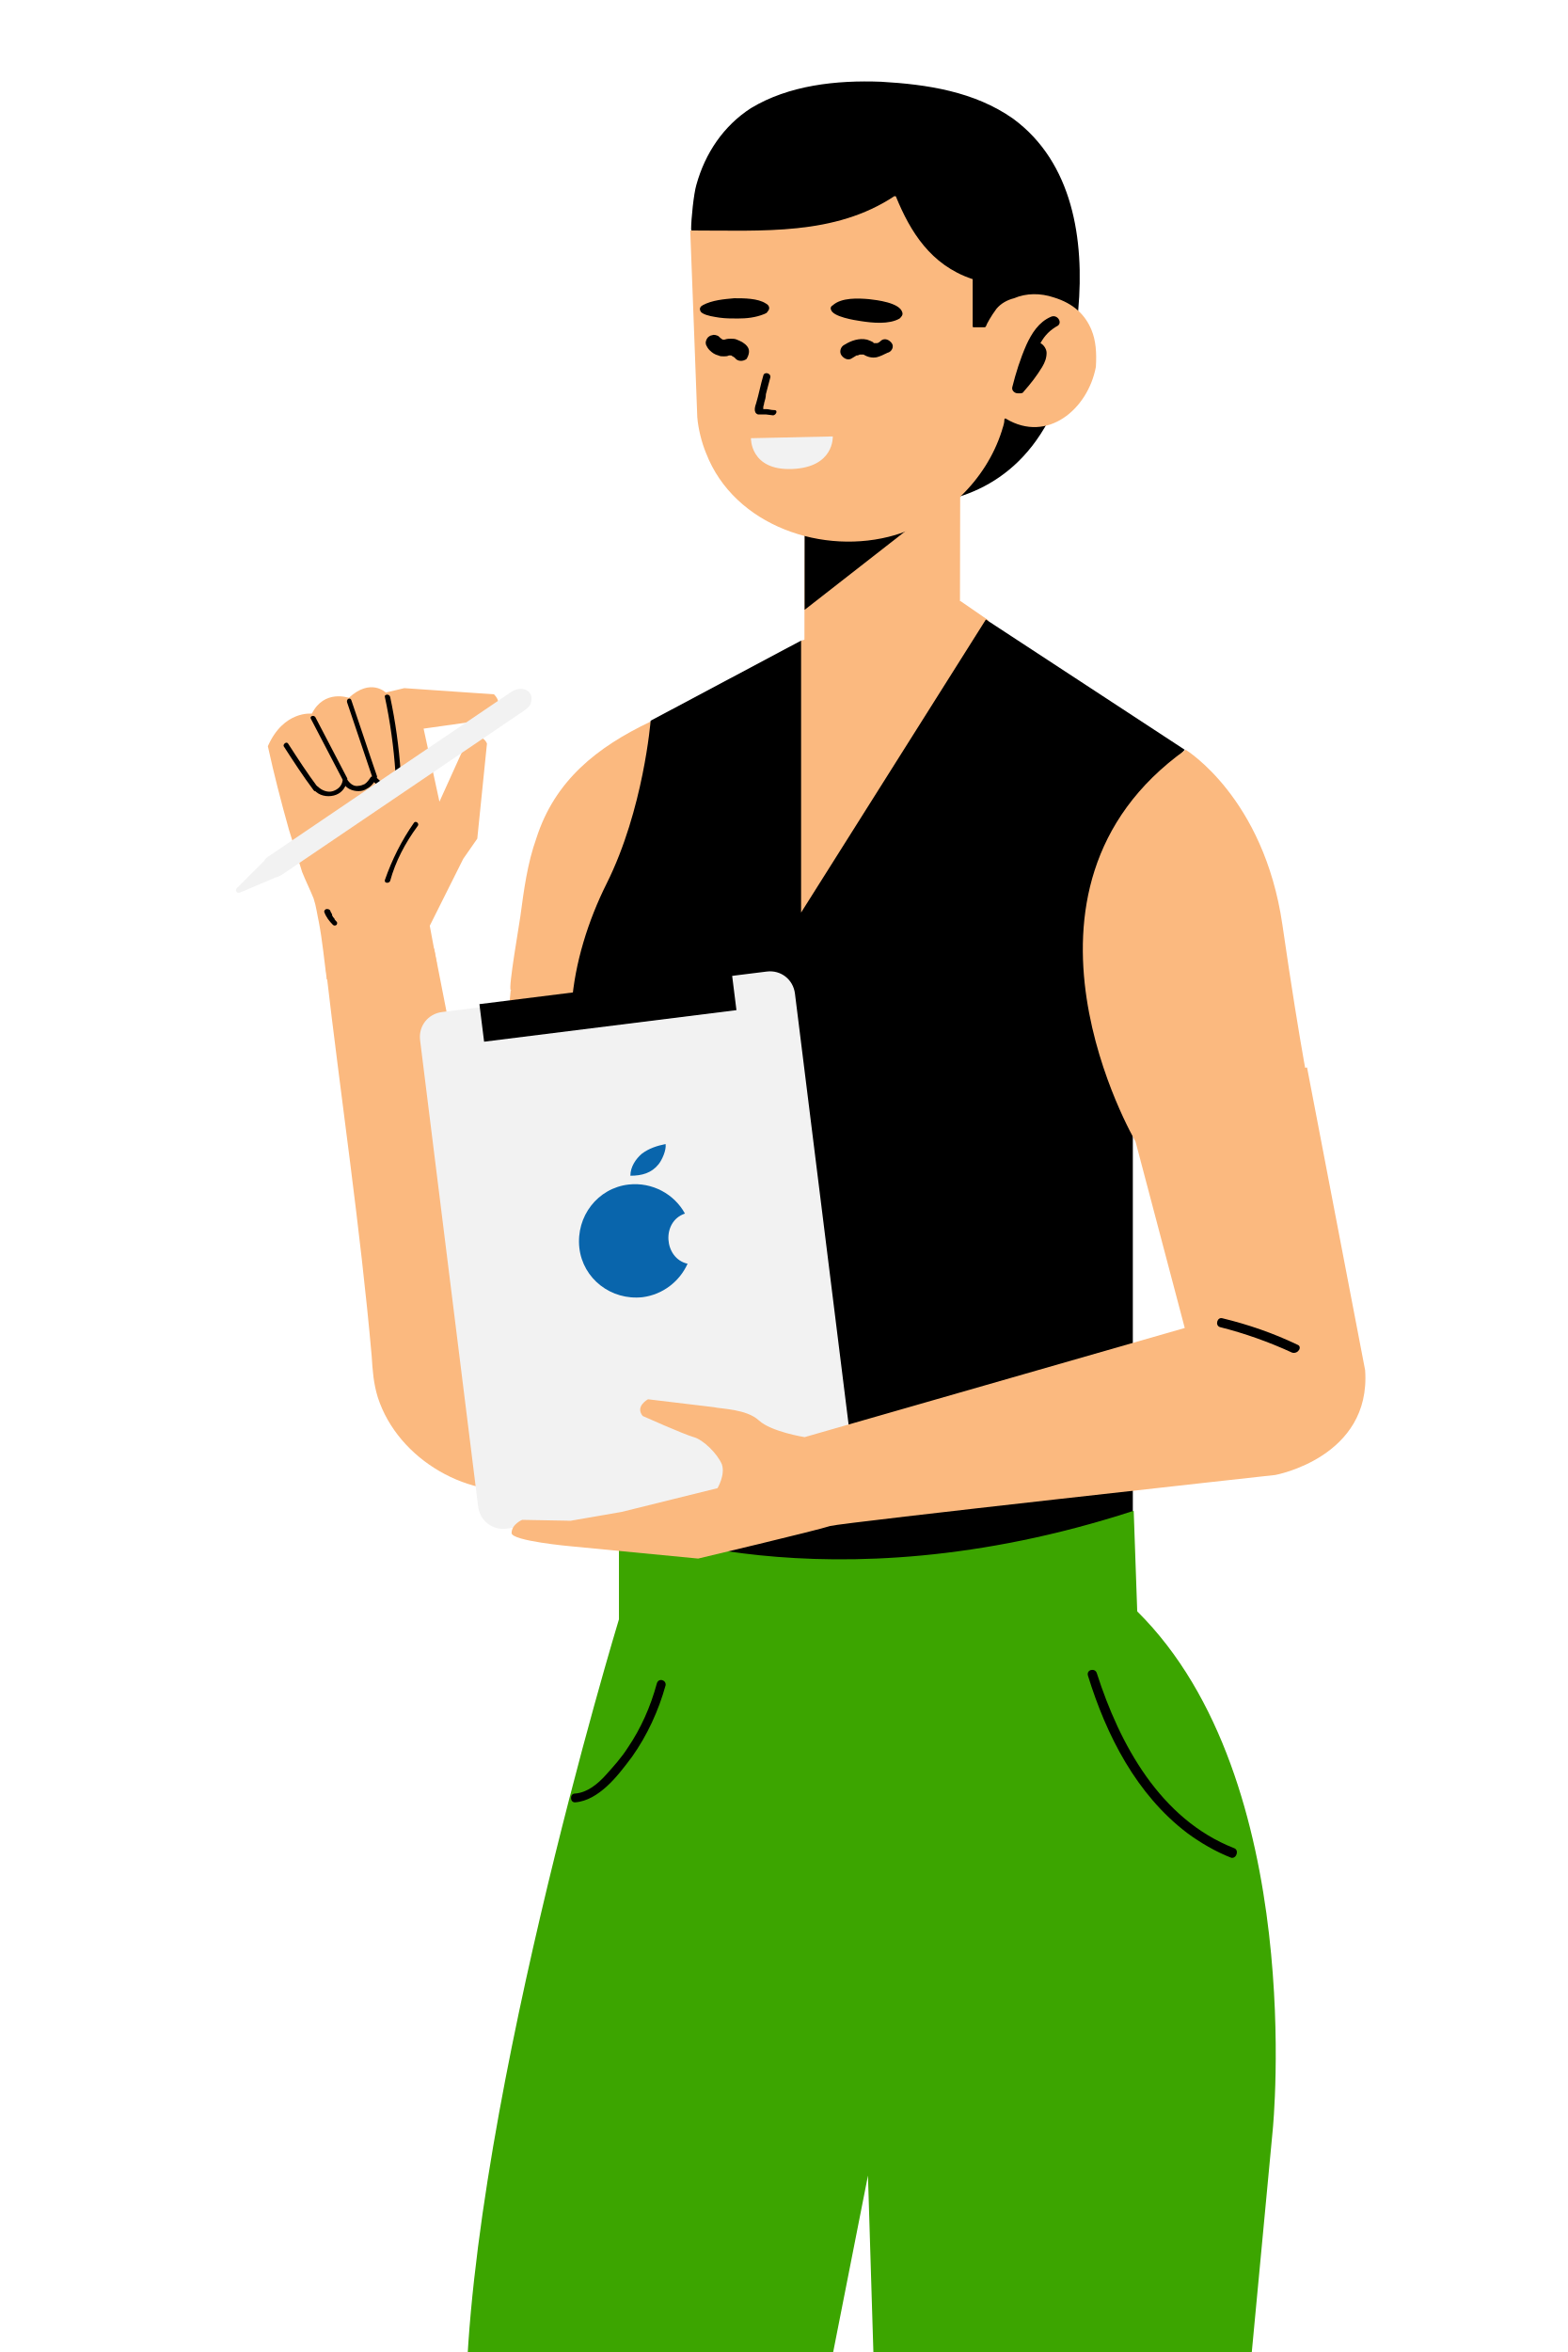
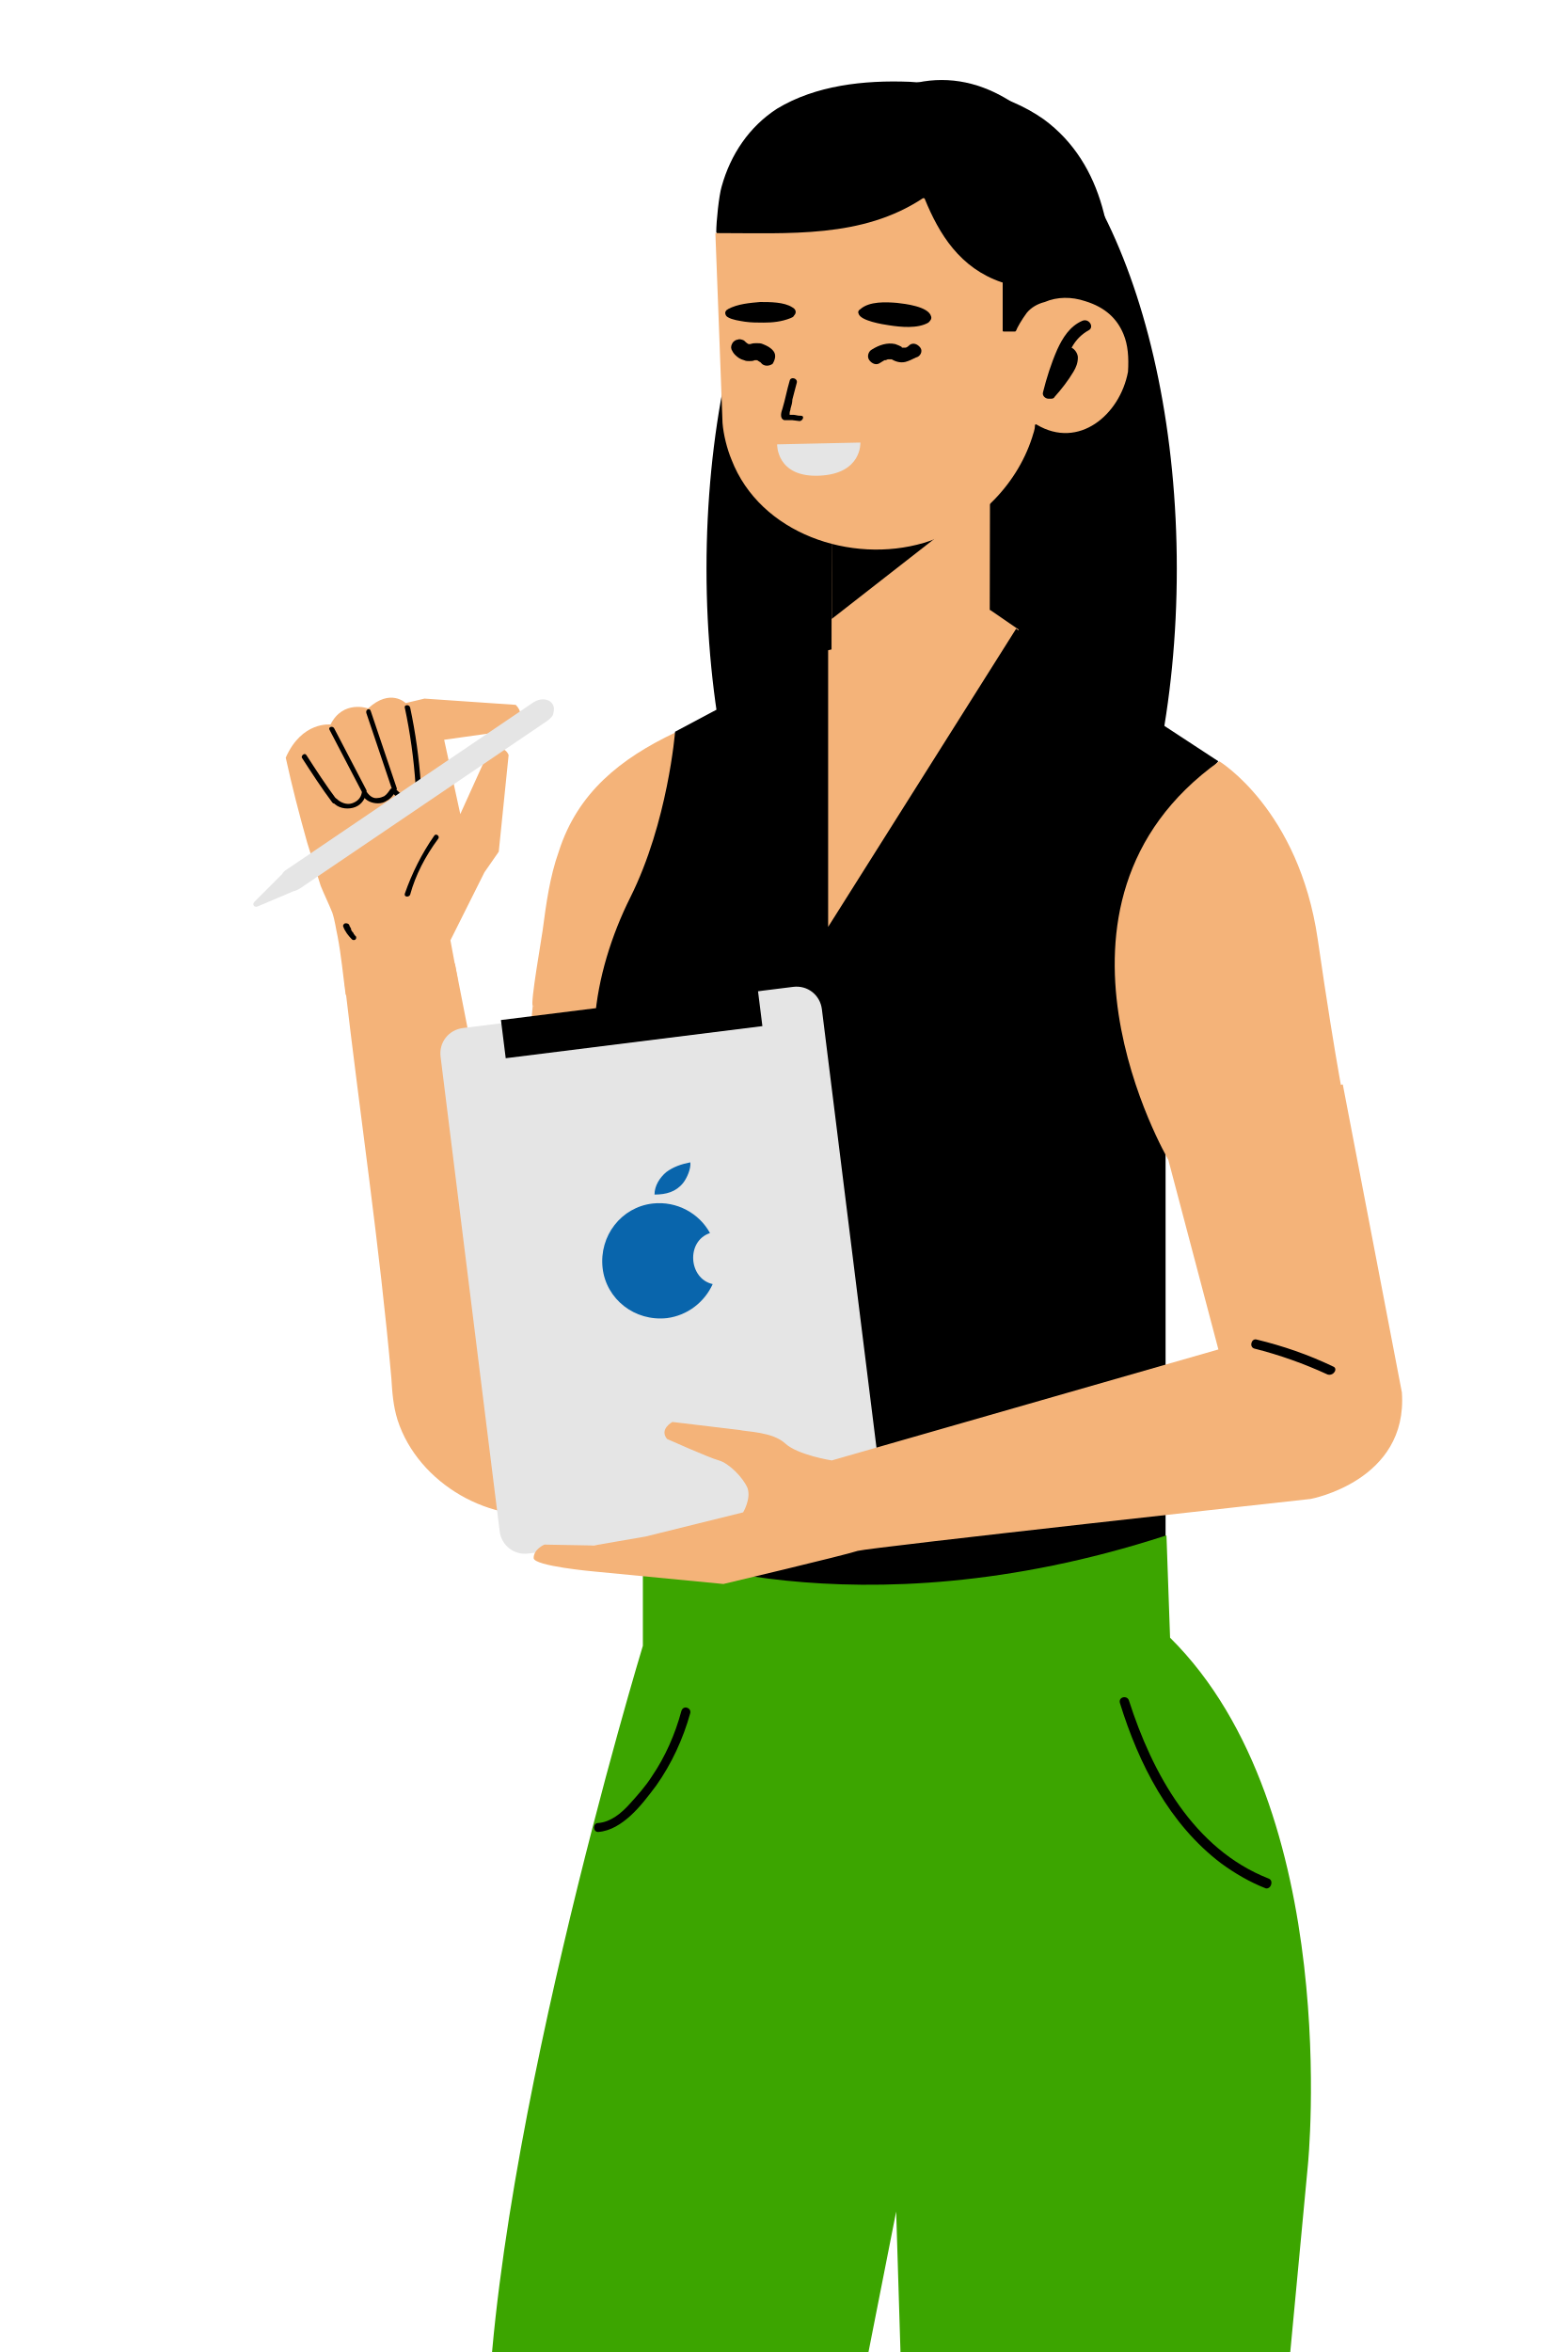
<svg xmlns="http://www.w3.org/2000/svg" width="400" zoomAndPan="magnify" viewBox="0 0 300 450" height="600" preserveAspectRatio="xMidYMid meet" version="1.0">
  <defs>
-     <clipPath id="910662cfe0">
-       <path d="M 132 15.305 L 207 15.305 L 207 97 L 132 97 Z M 132 15.305 " clip-rule="nonzero" />
+     <clipPath id="c12e1a44e9">
+       <path d="M 135.199 15.305 L 225.199 15.305 L 225.199 202.336 L 135.199 202.336 Z M 135.199 15.305 " clip-rule="nonzero" />
+     </clipPath>
+     <clipPath id="e949c05f5a">
+       <path d="M 180.199 15.305 C 155.348 15.305 135.199 57.168 135.199 108.809 C 135.199 160.449 155.348 202.312 180.199 202.312 C 205.055 202.312 225.199 160.449 225.199 108.809 C 225.199 57.168 205.055 15.305 180.199 15.305 Z M 180.199 15.305 " clip-rule="nonzero" />
+     </clipPath>
+     <clipPath id="5c6c9dd911">
+       <path d="M 137 15.305 L 213 15.305 L 213 98 L 137 98 Z M 137 15.305 " clip-rule="nonzero" />
    </clipPath>
  </defs>
-   <path fill="#fbb97f" d="M 153.301 122.566 L 183.781 114.988 L 189.168 118.695 L 152.629 181 L 139.156 145.805 Z M 153.301 122.566 " fill-opacity="1" fill-rule="nonzero" />
-   <g clip-path="url(#910662cfe0)">
-     <path fill="#000000" d="M 161.723 95.121 C 161.723 95.121 201.965 107.75 206.344 59.254 C 207.523 45.949 205.336 31.133 193.883 22.715 C 186.473 17.492 177.383 16.145 168.625 15.641 C 160.039 15.305 150.945 16.312 143.703 20.691 C 138.484 24.059 134.949 29.281 133.266 35.344 C 132.758 37.027 132.254 41.91 132.254 43.93 C 132.254 44.266 161.723 95.121 161.723 95.121 Z M 161.723 95.121 " fill-opacity="1" fill-rule="nonzero" />
+   <g clip-path="url(#c12e1a44e9)">
+     <g clip-path="url(#e949c05f5a)">
+       <path fill="#000000" d="M 135.199 15.305 L 225.199 15.305 L 225.199 202.336 L 135.199 202.336 Z M 135.199 15.305 " fill-opacity="1" fill-rule="nonzero" />
+     </g>
  </g>
-   <path fill="#fbb97f" d="M 183.781 76.598 L 183.613 161.465 L 153.977 161.129 C 153.977 161.129 153.809 98.992 154.145 96.973 Z M 183.781 76.598 " fill-opacity="1" fill-rule="nonzero" />
-   <path fill="#000000" d="M 153.977 99.16 L 177.719 98.152 L 153.977 116.676 Z M 153.977 99.16 " fill-opacity="1" fill-rule="nonzero" />
-   <path fill="#fbb97f" d="M 209.711 70.199 C 208.195 78.281 200.449 84.848 192.535 80.133 C 192.367 79.965 192.199 80.133 192.199 80.301 C 192.199 81.145 191.863 81.816 191.695 82.492 C 188.664 91.922 180.75 99.5 171.32 102.359 C 157.68 106.402 140.504 100.676 135.117 86.699 C 134.273 84.68 133.602 81.984 133.434 79.797 C 133.434 79.797 132.254 47.973 132.086 44.098 C 146.062 44.098 159.699 45.109 171.152 37.531 C 171.32 37.531 171.488 37.531 171.488 37.699 C 174.184 44.266 178.055 50.664 185.969 53.359 C 186.137 53.359 186.137 53.359 186.137 53.527 L 186.137 62.453 C 186.137 62.453 186.137 62.621 186.305 62.621 L 188.496 62.621 L 188.664 62.453 C 188.832 61.949 189.676 60.434 190.684 59.086 C 191.527 58.074 192.703 57.402 194.051 57.062 C 196.41 56.055 199.105 56.055 201.629 56.895 C 205.504 58.074 207.691 60.266 208.871 63.125 C 209.711 65.148 209.879 67.504 209.711 70.199 Z M 209.711 70.199 " fill-opacity="1" fill-rule="nonzero" />
-   <path fill="#000000" d="M 148.586 78.785 C 148.586 79.125 148.25 79.461 147.914 79.461 L 146.566 79.293 C 146.062 79.293 145.555 79.293 145.051 79.293 C 144.039 78.953 144.547 77.609 144.715 77.102 C 145.219 75.418 145.555 73.566 146.062 71.883 C 146.23 71.039 147.578 71.379 147.41 72.219 C 147.07 73.398 146.902 74.238 146.566 75.418 C 146.566 75.926 146.398 76.598 146.23 77.102 C 146.23 77.438 146.062 77.609 146.062 77.945 C 146.062 78.113 146.062 78.113 146.062 78.281 C 146.398 78.281 146.566 78.281 146.734 78.281 C 147.07 78.281 147.578 78.449 147.914 78.449 C 148.25 78.449 148.586 78.449 148.586 78.785 Z M 148.586 78.785 " fill-opacity="1" fill-rule="nonzero" />
-   <path fill="#000000" d="M 140.504 57.062 C 142.355 57.062 145.051 57.062 146.566 58.074 C 147.238 58.41 147.41 59.086 146.902 59.59 C 146.734 59.926 146.566 59.926 146.23 60.094 C 144.547 60.77 142.863 60.938 141.18 60.938 C 140 60.938 138.82 60.938 137.641 60.77 C 136.633 60.602 135.285 60.434 134.441 59.926 C 134.105 59.758 133.938 59.422 133.938 59.086 C 133.938 58.918 134.105 58.578 134.441 58.41 C 134.273 58.578 134.441 58.578 134.441 58.41 C 136.293 57.402 138.652 57.234 140.504 57.062 Z M 140.504 57.062 " fill-opacity="1" fill-rule="nonzero" />
-   <path fill="#000000" d="M 166.27 57.234 C 167.785 57.402 172.16 57.906 172.668 59.758 C 172.836 60.266 172.5 60.602 172.16 60.938 C 170.141 62.117 166.941 61.777 164.754 61.441 C 163.574 61.273 159.363 60.602 159.027 59.254 C 158.859 58.918 159.027 58.578 159.363 58.41 C 161.047 56.895 164.246 57.062 166.27 57.234 Z M 166.27 57.234 " fill-opacity="1" fill-rule="nonzero" />
-   <path fill="#000000" d="M 202.473 62.285 C 200.957 63.125 199.945 64.137 199.105 65.652 C 199.777 65.988 200.281 66.832 200.281 67.504 C 200.281 68.516 199.945 69.355 199.441 70.199 C 198.43 71.883 197.25 73.398 195.906 74.914 C 195.734 75.25 195.398 75.25 195.23 75.25 L 194.895 75.25 C 194.727 75.25 194.727 75.25 194.727 75.25 C 194.219 75.25 193.547 74.746 193.715 74.07 C 194.391 71.379 195.23 68.684 196.41 65.988 C 197.418 63.801 198.766 61.609 201.125 60.602 C 202.305 60.094 203.312 61.609 202.473 62.285 Z M 202.473 62.285 " fill-opacity="1" fill-rule="nonzero" />
-   <path fill="#f2f2f2" d="M 143.703 83.84 L 159.363 83.5 C 159.363 83.5 159.699 89.395 151.617 89.73 C 143.535 90.07 143.703 83.84 143.703 83.84 Z M 143.703 83.84 " fill-opacity="1" fill-rule="nonzero" />
-   <path fill="#000000" d="M 143.031 66.324 C 142.523 65.652 141.852 65.316 141.008 64.98 C 140.672 64.809 140.168 64.809 139.832 64.809 C 139.496 64.809 139.156 64.809 138.652 64.98 C 138.652 64.98 138.484 64.98 138.484 64.98 C 138.484 64.98 138.316 64.98 138.316 64.98 C 137.98 64.809 137.641 64.473 137.473 64.305 C 137.137 64.137 136.633 63.969 136.293 64.137 C 135.957 64.137 135.453 64.473 135.285 64.809 C 135.117 65.148 134.949 65.484 135.117 65.988 C 135.285 66.324 135.453 66.664 135.789 67 C 136.293 67.504 136.801 67.84 137.473 68.008 C 137.809 68.18 138.148 68.18 138.484 68.18 C 138.82 68.18 139.156 68.18 139.496 68.008 C 139.664 68.008 139.832 68.008 139.832 68.008 C 140 68.008 140 68.008 140.168 68.18 C 140.336 68.18 140.336 68.348 140.504 68.348 C 140.504 68.348 140.672 68.516 140.672 68.516 C 141.18 69.188 142.188 69.188 142.863 68.684 C 143.367 67.84 143.535 67 143.031 66.324 Z M 143.031 66.324 " fill-opacity="1" fill-rule="nonzero" />
-   <path fill="#000000" d="M 170.645 65.652 C 170.141 64.98 169.301 64.641 168.625 65.148 C 168.457 65.316 168.121 65.652 167.785 65.652 C 167.953 65.652 167.953 65.652 167.785 65.652 C 167.785 65.652 167.613 65.652 167.613 65.652 C 167.613 65.652 167.613 65.652 167.445 65.652 C 167.445 65.652 167.445 65.652 167.277 65.652 C 167.277 65.652 167.109 65.652 167.109 65.484 C 166.773 65.316 166.438 65.148 165.93 64.98 C 164.414 64.641 162.898 65.148 161.555 65.988 C 160.879 66.324 160.543 67.336 161.047 68.008 C 161.555 68.684 162.395 69.02 163.07 68.516 C 163.406 68.348 163.574 68.18 163.91 68.008 C 163.91 68.008 164.078 68.008 164.078 68.008 C 164.246 68.008 164.414 67.84 164.586 67.84 C 164.586 67.84 164.754 67.84 164.754 67.84 C 164.754 67.84 164.922 67.84 164.922 67.84 C 164.922 67.84 165.09 67.84 165.09 67.84 C 165.09 67.84 165.258 67.84 165.258 67.84 C 166.098 68.348 166.941 68.516 167.785 68.348 C 168.457 68.18 169.129 67.84 169.805 67.504 C 170.645 67.336 171.152 66.324 170.645 65.652 Z M 170.645 65.652 " fill-opacity="1" fill-rule="nonzero" />
-   <path fill="#fbb97f" d="M 97.734 189.418 C 97.23 189.082 99.418 176.621 99.586 175.273 C 100.258 170.223 100.934 165.168 102.617 160.453 C 106.152 149.34 114.234 142.941 124.508 138.059 C 145.555 128.461 130.738 208.445 130.738 208.445 C 130.738 208.445 97.734 189.418 97.734 189.418 Z M 97.734 189.418 " fill-opacity="1" fill-rule="nonzero" />
-   <path fill="#fbb97f" d="M 59.68 136.543 C 62.035 131.828 66.75 133.512 66.75 133.512 C 70.961 129.641 73.824 132.504 73.824 132.504 L 77.359 131.66 L 94.535 132.84 C 96.723 135.027 94.199 137.555 94.199 137.555 L 81.062 139.406 L 84.094 153.383 L 88.977 142.605 C 92.176 139.406 93.188 142.27 93.188 142.27 L 91.336 160.453 L 88.641 164.328 L 82.242 177.125 L 83.59 184.367 L 62.539 187.398 C 62.035 183.691 61.699 179.988 61.023 176.453 C 60.688 174.938 60.52 173.422 60.016 171.906 C 59.34 170.223 58.5 168.539 57.824 166.855 C 56.984 164.16 56.141 161.465 55.301 158.77 C 53.785 153.383 52.438 148.164 51.258 142.773 C 54.289 135.871 59.68 136.543 59.68 136.543 Z M 59.68 136.543 " fill-opacity="1" fill-rule="nonzero" />
-   <path fill="#000000" d="M 74.664 133.344 C 75.676 138.059 76.348 142.941 76.684 147.824 C 76.684 148.5 75.844 148.5 75.676 147.824 C 75.34 142.941 74.664 138.059 73.652 133.344 C 73.484 132.84 74.496 132.672 74.664 133.344 Z M 74.664 133.344 " fill-opacity="1" fill-rule="nonzero" />
-   <path fill="#000000" d="M 67.254 134.02 C 68.938 138.902 70.453 143.617 72.141 148.5 C 72.309 149.004 71.465 149.34 71.297 148.836 C 69.613 143.953 68.098 139.238 66.414 134.355 C 66.246 133.68 67.086 133.344 67.254 134.02 Z M 67.254 134.02 " fill-opacity="1" fill-rule="nonzero" />
-   <path fill="#000000" d="M 76.516 147.996 C 76.348 149.004 75.508 150.016 74.496 150.352 C 73.316 150.688 72.141 150.352 71.465 149.508 C 71.297 149.34 71.465 149.004 71.633 148.836 C 71.801 148.668 72.141 148.836 72.309 149.004 C 72.309 149.004 72.309 149.004 72.477 149.172 C 72.477 149.172 72.477 149.172 72.645 149.34 C 72.812 149.34 72.812 149.508 72.98 149.508 C 72.98 149.508 73.148 149.508 73.148 149.508 C 73.148 149.508 73.148 149.508 73.316 149.508 C 73.484 149.508 73.484 149.508 73.652 149.508 C 73.652 149.508 73.824 149.508 73.824 149.508 C 73.824 149.508 73.824 149.508 73.992 149.508 C 74.16 149.508 74.16 149.508 74.328 149.508 C 74.328 149.508 74.328 149.508 74.496 149.508 C 74.496 149.508 74.664 149.508 74.664 149.508 C 74.832 149.508 75 149.34 75.168 149.34 C 75.168 149.34 75.168 149.34 75.34 149.34 C 75.34 149.34 75.508 149.172 75.508 149.172 C 75.508 149.172 75.508 149.004 75.676 149.004 C 75.676 149.004 75.844 148.836 75.844 148.836 C 75.844 148.836 75.844 148.668 75.844 148.668 C 75.844 148.5 75.844 148.668 75.844 148.668 C 75.844 148.5 75.844 148.5 75.844 148.332 C 75.844 148.164 76.18 147.824 76.348 147.996 C 76.348 147.488 76.516 147.824 76.516 147.996 Z M 76.516 147.996 " fill-opacity="1" fill-rule="nonzero" />
-   <path fill="#000000" d="M 71.801 149.34 C 71.465 149.848 70.961 150.52 70.285 150.855 C 69.781 151.195 69.277 151.363 68.602 151.363 C 67.426 151.363 66.246 150.855 65.738 149.848 C 65.57 149.68 65.57 149.34 65.91 149.172 C 66.078 149.004 66.414 149.004 66.582 149.34 C 67.086 150.016 67.762 150.52 68.602 150.352 C 68.938 150.352 69.445 150.184 69.781 150.016 C 70.285 149.68 70.625 149.172 70.961 148.668 C 71.129 148.5 71.465 148.5 71.633 148.668 C 71.969 148.836 71.969 149.172 71.801 149.34 Z M 71.801 149.34 " fill-opacity="1" fill-rule="nonzero" />
-   <path fill="#000000" d="M 60.352 137.219 C 62.371 141.09 64.395 144.965 66.414 148.836 C 66.75 149.34 65.738 149.68 65.57 149.172 C 63.551 145.301 61.531 141.426 59.508 137.555 C 59.172 137.051 60.016 136.711 60.352 137.219 Z M 60.352 137.219 " fill-opacity="1" fill-rule="nonzero" />
-   <path fill="#000000" d="M 66.414 149.508 C 66.078 150.855 65.234 151.867 63.887 152.203 C 62.539 152.539 61.023 152.203 60.184 151.195 C 60.016 151.023 60.016 150.688 60.184 150.52 C 60.352 150.352 60.688 150.352 60.855 150.52 C 61.531 151.195 62.707 151.699 63.719 151.363 C 64.73 151.023 65.402 150.352 65.57 149.34 C 65.57 148.836 66.414 148.836 66.414 149.508 Z M 66.414 149.508 " fill-opacity="1" fill-rule="nonzero" />
-   <path fill="#000000" d="M 55.133 142.27 C 56.984 145.133 58.836 147.996 60.855 150.688 C 61.195 151.195 60.352 151.699 60.016 151.195 C 57.992 148.5 56.141 145.637 54.289 142.773 C 54.121 142.438 54.793 141.766 55.133 142.27 Z M 55.133 142.27 " fill-opacity="1" fill-rule="nonzero" />
-   <path fill="#000000" d="M 79.211 157.426 C 79.547 156.918 80.391 157.594 79.883 158.098 C 77.527 161.297 75.676 164.832 74.664 168.539 C 74.496 169.043 73.484 169.043 73.652 168.371 C 75 164.496 76.855 160.793 79.211 157.426 Z M 79.211 157.426 " fill-opacity="1" fill-rule="nonzero" />
-   <path fill="#000000" d="M 62.539 173.926 C 62.707 173.926 63.047 173.926 63.215 174.262 C 63.215 174.43 63.383 174.598 63.551 174.938 C 63.551 174.938 63.551 175.105 63.551 175.105 C 63.551 175.273 63.719 175.273 63.719 175.441 C 63.887 175.609 64.055 175.777 64.055 175.945 C 64.055 175.945 64.055 175.945 64.223 176.113 C 64.223 176.285 64.395 176.285 64.395 176.285 C 64.562 176.453 64.562 176.789 64.395 176.957 C 64.223 177.125 63.887 177.125 63.719 176.957 C 63.047 176.285 62.371 175.441 62.035 174.43 C 62.035 174.262 62.203 173.926 62.539 173.926 Z M 62.539 173.926 " fill-opacity="1" fill-rule="nonzero" />
-   <path fill="#fbb97f" d="M 97.734 189.418 C 97.734 189.418 93.355 235.387 93.355 234.547 C 93.355 233.703 83.086 181.504 83.086 181.504 L 62.371 185.375 C 65.234 210.129 68.938 234.715 71.129 259.469 C 71.297 262.16 71.465 264.688 72.309 267.383 C 76.18 279.336 89.988 287.25 102.113 284.727 C 115.078 282.031 117.098 266.371 119.289 255.594 C 123.16 236.734 128.043 217.875 132.758 199.184 C 132.758 199.016 132.926 198.68 132.926 198.512 Z M 97.734 189.418 " fill-opacity="1" fill-rule="nonzero" />
-   <path fill="#000000" d="M 104.133 254.414 C 102.953 249.871 101.27 245.492 98.914 241.281 C 98.406 240.27 96.891 241.113 97.398 242.125 C 99.586 246.164 101.27 250.375 102.449 254.754 C 102.785 255.93 104.469 255.426 104.133 254.414 Z M 104.133 254.414 " fill-opacity="1" fill-rule="nonzero" />
-   <path fill="#3ca500" d="M 118.445 291.629 L 118.445 309.816 C 118.445 309.816 88.137 409.5 89.145 464.734 C 90.156 520.133 68.938 728.934 68.938 728.934 L 104.469 728.934 L 166.098 416.238 L 175.699 728.934 L 213.25 728.934 L 243.559 407.48 C 243.559 407.48 250.293 340.629 217.625 308.301 L 216.953 289.105 C 216.953 289.105 164.586 281.191 118.445 291.629 Z M 118.445 291.629 " fill-opacity="1" fill-rule="nonzero" />
-   <path fill="#000000" d="M 153.301 122.566 L 124.508 137.891 C 124.508 137.891 123.16 154.898 116.09 169.043 C 109.016 183.188 105.816 201.711 114.742 213.328 L 118.277 291.629 C 118.277 291.629 157.68 308.301 216.785 289.105 L 216.785 217.203 C 216.785 217.203 197.25 175.777 226.719 143.449 L 188.664 118.527 L 153.301 174.598 Z M 153.301 122.566 " fill-opacity="1" fill-rule="nonzero" />
-   <path fill="#fbb97f" d="M 226.887 143.449 C 226.887 143.449 241.875 152.539 245.41 176.957 C 248.945 201.375 250.969 210.633 250.969 210.633 L 217.289 218.379 C 217.289 218.379 189.168 170.391 226.887 143.449 Z M 226.887 143.449 " fill-opacity="1" fill-rule="nonzero" />
-   <path fill="#f2f2f2" d="M 159.027 284.727 L 96.891 292.473 C 94.199 292.809 91.84 290.957 91.504 288.262 L 80.391 199.016 C 80.055 196.32 81.906 193.965 84.598 193.629 L 146.734 185.883 C 149.43 185.543 151.785 187.398 152.125 190.09 L 163.238 279.336 C 163.574 282.031 161.723 284.391 159.027 284.727 Z M 159.027 284.727 " fill-opacity="1" fill-rule="nonzero" />
-   <path fill="#000000" d="M 91.742 192.117 L 140.031 186.078 L 140.93 193.266 L 92.641 199.305 Z M 91.742 192.117 " fill-opacity="1" fill-rule="nonzero" />
-   <path fill="#0965ac" d="M 131.074 232.188 C 129.055 228.484 124.844 226.125 120.297 226.633 C 114.402 227.305 110.195 232.695 110.867 238.754 C 111.543 244.648 116.93 248.859 122.992 248.184 C 126.863 247.68 130.062 245.156 131.578 241.785 C 127.035 240.777 126.527 233.703 131.074 232.188 Z M 131.074 232.188 " fill-opacity="1" fill-rule="nonzero" />
-   <path fill="#0965ac" d="M 120.633 224.949 C 120.633 223.266 121.645 221.75 122.824 220.738 C 124.172 219.727 125.688 219.223 127.371 218.887 C 127.539 220.066 126.695 221.918 126.023 222.758 C 124.676 224.441 122.824 224.949 120.633 224.949 Z M 120.633 224.949 " fill-opacity="1" fill-rule="nonzero" />
-   <path fill="#fbb97f" d="M 214.934 209.457 L 226.719 254.078 L 153.977 274.961 C 153.977 274.961 147.578 273.949 145.219 271.762 C 142.863 269.57 137.98 269.57 136.633 269.234 C 135.285 269.066 124.004 267.719 124.004 267.719 C 124.004 267.719 121.477 269.066 122.992 270.918 C 122.992 270.918 130.906 274.453 132.758 274.961 C 134.609 275.465 137.305 278.16 138.148 280.18 C 138.82 282.199 137.305 284.727 137.305 284.727 L 118.949 289.273 L 109.184 290.957 L 99.922 290.789 C 99.922 290.789 97.902 291.629 97.902 293.312 C 97.902 294.828 109.184 295.84 109.184 295.84 L 133.602 298.195 C 133.602 298.195 156.332 292.809 158.859 291.965 C 161.383 291.293 244.062 282.199 244.062 282.199 C 244.062 282.199 262.418 278.832 261.238 262.16 L 250.125 204.234 Z M 214.934 209.457 " fill-opacity="1" fill-rule="nonzero" />
-   <path fill="#f2f2f2" d="M 100.43 135.871 L 53.953 167.359 C 53.617 167.527 53.109 167.863 52.773 167.863 L 46.039 170.727 C 45.363 171.062 44.859 170.391 45.363 169.883 L 50.586 164.664 C 50.754 164.328 51.09 163.992 51.426 163.824 L 97.902 132.336 C 99.25 131.492 100.766 131.66 101.438 132.672 C 101.773 133.176 101.773 133.848 101.605 134.355 C 101.605 134.859 101.102 135.363 100.43 135.871 Z M 100.43 135.871 " fill-opacity="1" fill-rule="nonzero" />
-   <path fill="#000000" d="M 248.273 257.277 C 243.727 255.09 238.844 253.406 233.961 252.227 C 232.949 251.891 232.445 253.574 233.453 253.91 C 238.168 255.09 242.883 256.773 247.262 258.793 C 248.441 259.129 249.285 257.613 248.273 257.277 Z M 248.273 257.277 " fill-opacity="1" fill-rule="nonzero" />
-   <path fill="#000000" d="M 236.148 353.598 C 222.004 348.039 214.258 333.727 209.879 320.086 C 209.543 319.078 207.859 319.414 208.195 320.594 C 211.734 332.043 217.457 343.324 227.223 350.734 C 229.75 352.586 232.613 354.27 235.645 355.449 C 236.656 355.617 237.16 353.934 236.148 353.598 Z M 236.148 353.598 " fill-opacity="1" fill-rule="nonzero" />
-   <path fill="#000000" d="M 125.688 322.109 C 124.508 326.484 122.656 330.695 120.129 334.398 C 118.949 336.254 117.434 337.938 115.918 339.621 C 114.402 341.305 112.383 342.988 110.027 343.156 C 109.016 343.156 109.016 344.84 110.027 344.84 C 112.383 344.672 114.402 343.324 116.09 341.809 C 117.941 340.125 119.457 338.105 120.973 336.086 C 123.836 332.043 126.023 327.328 127.371 322.445 C 127.539 321.434 126.023 320.93 125.688 322.109 Z M 125.688 322.109 " fill-opacity="1" fill-rule="nonzero" />
+   <path fill="#f4b379" d="M 158.477 124.41 L 189.48 116.703 L 194.961 120.473 L 157.793 183.848 L 144.09 148.047 Z M 158.477 124.41 " fill-opacity="1" fill-rule="nonzero" />
+   <g clip-path="url(#5c6c9dd911)">
+     <path fill="#000000" d="M 167.043 96.492 C 167.043 96.492 207.98 109.34 212.434 60.008 C 213.633 46.477 211.406 31.406 199.758 22.84 C 192.223 17.531 182.973 16.16 174.066 15.648 C 165.328 15.305 156.082 16.332 148.715 20.785 C 143.406 24.211 139.809 29.52 138.098 35.688 C 137.582 37.398 137.066 42.367 137.066 44.422 C 137.066 44.766 167.043 96.492 167.043 96.492 Z M 167.043 96.492 " fill-opacity="1" fill-rule="nonzero" />
+   </g>
+   <path fill="#f4b379" d="M 189.48 77.652 L 189.309 163.977 L 159.164 163.637 C 159.164 163.637 158.992 100.434 159.336 98.375 Z M 189.48 77.652 " fill-opacity="1" fill-rule="nonzero" />
+   <path fill="#000000" d="M 159.164 100.602 L 183.316 99.574 L 159.164 118.418 Z M 159.164 100.602 " fill-opacity="1" fill-rule="nonzero" />
+   <path fill="#f4b379" d="M 215.859 71.141 C 214.316 79.363 206.438 86.043 198.387 81.246 C 198.215 81.078 198.047 81.246 198.047 81.418 C 198.047 82.277 197.703 82.961 197.531 83.645 C 194.449 93.238 186.398 100.945 176.805 103.859 C 162.934 107.969 145.461 102.145 139.98 87.93 C 139.125 85.871 138.438 83.133 138.266 80.906 C 138.266 80.906 137.066 48.531 136.898 44.594 C 151.113 44.594 164.988 45.621 176.633 37.914 C 176.805 37.914 176.977 37.914 176.977 38.086 C 179.719 44.766 183.656 51.273 191.707 54.016 C 191.879 54.016 191.879 54.016 191.879 54.184 L 191.879 63.262 C 191.879 63.262 191.879 63.434 192.051 63.434 L 194.277 63.434 L 194.449 63.262 C 194.621 62.75 195.477 61.207 196.504 59.836 C 197.359 58.809 198.559 58.125 199.93 57.781 C 202.328 56.754 205.066 56.754 207.637 57.609 C 211.578 58.809 213.805 61.035 215.004 63.949 C 215.859 66.004 216.031 68.402 215.859 71.141 Z M 215.859 71.141 " fill-opacity="1" fill-rule="nonzero" />
+   <path fill="#000000" d="M 153.684 79.879 C 153.684 80.219 153.34 80.562 152.996 80.562 L 151.629 80.391 C 151.113 80.391 150.598 80.391 150.086 80.391 C 149.059 80.051 149.57 78.68 149.742 78.164 C 150.258 76.453 150.598 74.566 151.113 72.855 C 151.285 72 152.656 72.34 152.484 73.199 C 152.141 74.398 151.969 75.254 151.629 76.453 C 151.629 76.965 151.457 77.652 151.285 78.164 C 151.285 78.508 151.113 78.68 151.113 79.02 C 151.113 79.191 151.113 79.191 151.113 79.363 C 151.457 79.363 151.629 79.363 151.797 79.363 C 152.141 79.363 152.656 79.535 152.996 79.535 C 153.34 79.535 153.684 79.535 153.684 79.879 Z M 153.684 79.879 " fill-opacity="1" fill-rule="nonzero" />
+   <path fill="#000000" d="M 145.461 57.781 C 147.344 57.781 150.086 57.781 151.629 58.809 C 152.312 59.152 152.484 59.836 151.969 60.352 C 151.797 60.695 151.629 60.695 151.285 60.867 C 149.57 61.551 147.859 61.723 146.145 61.723 C 144.945 61.723 143.75 61.723 142.551 61.551 C 141.52 61.379 140.152 61.207 139.293 60.695 C 138.953 60.523 138.781 60.18 138.781 59.836 C 138.781 59.668 138.953 59.324 139.293 59.152 C 139.125 59.324 139.293 59.324 139.293 59.152 C 141.18 58.125 143.578 57.953 145.461 57.781 Z M 145.461 57.781 " fill-opacity="1" fill-rule="nonzero" />
+   <path fill="#000000" d="M 171.668 57.953 C 173.207 58.125 177.664 58.637 178.176 60.523 C 178.348 61.035 178.004 61.379 177.664 61.723 C 175.605 62.922 172.352 62.578 170.125 62.234 C 168.926 62.062 164.645 61.379 164.301 60.008 C 164.133 59.668 164.301 59.324 164.645 59.152 C 166.359 57.609 169.613 57.781 171.668 57.953 Z M 171.668 57.953 " fill-opacity="1" fill-rule="nonzero" />
+   <path fill="#000000" d="M 208.492 63.094 C 206.953 63.949 205.926 64.977 205.066 66.52 C 205.754 66.859 206.266 67.715 206.266 68.402 C 206.266 69.43 205.926 70.285 205.41 71.141 C 204.383 72.855 203.184 74.398 201.812 75.938 C 201.641 76.281 201.301 76.281 201.129 76.281 L 200.785 76.281 C 200.613 76.281 200.613 76.281 200.613 76.281 C 200.102 76.281 199.414 75.766 199.586 75.082 C 200.273 72.34 201.129 69.602 202.328 66.859 C 203.355 64.633 204.727 62.406 207.121 61.379 C 208.32 60.867 209.352 62.406 208.492 63.094 Z M 208.492 63.094 " fill-opacity="1" fill-rule="nonzero" />
+   <path fill="#e5e5e5" d="M 148.715 85.016 L 164.645 84.672 C 164.645 84.672 164.988 90.668 156.766 91.012 C 148.543 91.355 148.715 85.016 148.715 85.016 Z M 148.715 85.016 " fill-opacity="1" fill-rule="nonzero" />
+   <path fill="#000000" d="M 148.031 67.203 C 147.516 66.52 146.832 66.176 145.977 65.832 C 145.633 65.66 145.117 65.66 144.777 65.66 C 144.434 65.66 144.09 65.66 143.578 65.832 C 143.578 65.832 143.406 65.832 143.406 65.832 C 143.406 65.832 143.234 65.832 143.234 65.832 C 142.891 65.66 142.551 65.32 142.379 65.148 C 142.035 64.977 141.523 64.805 141.18 64.977 C 140.836 64.977 140.324 65.32 140.152 65.66 C 139.98 66.004 139.809 66.348 139.98 66.859 C 140.152 67.203 140.324 67.547 140.664 67.887 C 141.18 68.402 141.691 68.746 142.379 68.914 C 142.719 69.086 143.062 69.086 143.406 69.086 C 143.75 69.086 144.09 69.086 144.434 68.914 C 144.605 68.914 144.777 68.914 144.777 68.914 C 144.945 68.914 144.945 68.914 145.117 69.086 C 145.289 69.086 145.289 69.258 145.461 69.258 C 145.461 69.258 145.633 69.43 145.633 69.43 C 146.145 70.113 147.176 70.113 147.859 69.602 C 148.371 68.746 148.543 67.887 148.031 67.203 Z M 148.031 67.203 " fill-opacity="1" fill-rule="nonzero" />
+   <path fill="#000000" d="M 176.121 66.52 C 175.605 65.832 174.75 65.488 174.066 66.004 C 173.895 66.176 173.551 66.52 173.207 66.52 C 173.379 66.52 173.379 66.52 173.207 66.52 C 173.207 66.52 173.039 66.52 173.039 66.52 C 173.039 66.52 173.039 66.52 172.867 66.52 C 172.867 66.52 172.867 66.52 172.695 66.52 C 172.695 66.52 172.523 66.52 172.523 66.348 C 172.18 66.176 171.84 66.004 171.324 65.832 C 169.785 65.488 168.242 66.004 166.871 66.859 C 166.188 67.203 165.844 68.23 166.359 68.914 C 166.871 69.602 167.727 69.941 168.414 69.43 C 168.754 69.258 168.926 69.086 169.27 68.914 C 169.27 68.914 169.441 68.914 169.441 68.914 C 169.613 68.914 169.785 68.746 169.953 68.746 C 169.953 68.746 170.125 68.746 170.125 68.746 C 170.125 68.746 170.297 68.746 170.297 68.746 C 170.297 68.746 170.469 68.746 170.469 68.746 C 170.469 68.746 170.641 68.746 170.641 68.746 C 171.496 69.258 172.352 69.43 173.207 69.258 C 173.895 69.086 174.578 68.746 175.266 68.402 C 176.121 68.23 176.633 67.203 176.121 66.52 Z M 176.121 66.52 " fill-opacity="1" fill-rule="nonzero" />
+   <path fill="#f4b379" d="M 101.953 192.41 C 101.441 192.066 103.668 179.395 103.84 178.023 C 104.523 172.883 105.211 167.746 106.922 162.949 C 110.52 151.645 118.742 145.137 129.188 140.168 C 150.598 130.406 135.527 211.766 135.527 211.766 C 135.527 211.766 101.953 192.41 101.953 192.41 Z M 101.953 192.41 " fill-opacity="1" fill-rule="nonzero" />
+   <path fill="#f4b379" d="M 63.246 138.629 C 65.645 133.832 70.438 135.543 70.438 135.543 C 74.723 131.605 77.633 134.516 77.633 134.516 L 81.23 133.66 L 98.699 134.859 C 100.926 137.086 98.359 139.656 98.359 139.656 L 84.996 141.539 L 88.082 155.758 L 93.047 144.793 C 96.301 141.539 97.332 144.453 97.332 144.453 L 95.445 162.949 L 92.707 166.891 L 86.195 179.906 L 87.566 187.273 L 66.156 190.355 C 65.645 186.586 65.301 182.82 64.617 179.223 C 64.273 177.68 64.102 176.141 63.586 174.598 C 62.902 172.883 62.047 171.172 61.359 169.457 C 60.504 166.719 59.648 163.977 58.793 161.238 C 57.25 155.758 55.879 150.445 54.68 144.965 C 57.766 137.941 63.246 138.629 63.246 138.629 Z M 63.246 138.629 " fill-opacity="1" fill-rule="nonzero" />
+   <path fill="#000000" d="M 78.488 135.375 C 79.516 140.168 80.203 145.137 80.543 150.105 C 80.543 150.789 79.688 150.789 79.516 150.105 C 79.176 145.137 78.488 140.168 77.461 135.375 C 77.289 134.859 78.316 134.688 78.488 135.375 Z M 78.488 135.375 " fill-opacity="1" fill-rule="nonzero" />
+   <path fill="#000000" d="M 70.953 136.059 C 72.664 141.027 74.207 145.82 75.922 150.789 C 76.09 151.305 75.234 151.645 75.062 151.133 C 73.352 146.164 71.809 141.367 70.098 136.402 C 69.926 135.715 70.781 135.375 70.953 136.059 Z M 70.953 136.059 " fill-opacity="1" fill-rule="nonzero" />
+   <path fill="#000000" d="M 80.375 150.273 C 80.203 151.305 79.344 152.332 78.316 152.672 C 77.117 153.016 75.922 152.672 75.234 151.816 C 75.062 151.645 75.234 151.305 75.406 151.133 C 75.578 150.961 75.922 151.133 76.09 151.305 C 76.09 151.305 76.09 151.305 76.262 151.473 C 76.262 151.473 76.262 151.473 76.434 151.645 C 76.605 151.645 76.605 151.816 76.777 151.816 C 76.777 151.816 76.949 151.816 76.949 151.816 C 76.949 151.816 76.949 151.816 77.117 151.816 C 77.289 151.816 77.289 151.816 77.461 151.816 C 77.461 151.816 77.633 151.816 77.633 151.816 C 77.633 151.816 77.633 151.816 77.805 151.816 C 77.977 151.816 77.977 151.816 78.148 151.816 C 78.148 151.816 78.148 151.816 78.316 151.816 C 78.316 151.816 78.488 151.816 78.488 151.816 C 78.66 151.816 78.832 151.645 79.004 151.645 C 79.004 151.645 79.004 151.645 79.176 151.645 C 79.176 151.645 79.344 151.473 79.344 151.473 C 79.344 151.473 79.344 151.305 79.516 151.305 C 79.516 151.305 79.688 151.133 79.688 151.133 C 79.688 151.133 79.688 150.961 79.688 150.961 C 79.688 150.789 79.688 150.961 79.688 150.961 C 79.688 150.789 79.688 150.789 79.688 150.617 C 79.688 150.445 80.031 150.105 80.203 150.273 C 80.203 149.762 80.375 150.105 80.375 150.273 Z M 80.375 150.273 " fill-opacity="1" fill-rule="nonzero" />
+   <path fill="#000000" d="M 75.578 151.645 C 75.234 152.16 74.723 152.844 74.035 153.188 C 73.523 153.531 73.008 153.699 72.324 153.699 C 71.125 153.699 69.926 153.188 69.41 152.16 C 69.238 151.988 69.238 151.645 69.582 151.473 C 69.754 151.305 70.098 151.305 70.27 151.645 C 70.781 152.332 71.465 152.844 72.324 152.672 C 72.664 152.672 73.18 152.5 73.523 152.332 C 74.035 151.988 74.379 151.473 74.723 150.961 C 74.891 150.789 75.234 150.789 75.406 150.961 C 75.75 151.133 75.75 151.473 75.578 151.645 Z M 75.578 151.645 " fill-opacity="1" fill-rule="nonzero" />
+   <path fill="#000000" d="M 63.93 139.312 C 65.984 143.254 68.039 147.191 70.098 151.133 C 70.438 151.645 69.41 151.988 69.238 151.473 C 67.184 147.535 65.129 143.594 63.074 139.656 C 62.73 139.141 63.586 138.801 63.93 139.312 Z M 63.93 139.312 " fill-opacity="1" fill-rule="nonzero" />
+   <path fill="#000000" d="M 70.098 151.816 C 69.754 153.188 68.898 154.215 67.527 154.559 C 66.156 154.898 64.617 154.559 63.758 153.531 C 63.586 153.359 63.586 153.016 63.758 152.844 C 63.93 152.672 64.273 152.672 64.445 152.844 C 65.129 153.531 66.328 154.043 67.355 153.699 C 68.383 153.359 69.07 152.672 69.238 151.645 C 69.238 151.133 70.098 151.133 70.098 151.816 Z M 70.098 151.816 " fill-opacity="1" fill-rule="nonzero" />
+   <path fill="#000000" d="M 58.621 144.453 C 60.504 147.363 62.387 150.273 64.445 153.016 C 64.785 153.531 63.93 154.043 63.586 153.531 C 61.531 150.789 59.648 147.879 57.766 144.965 C 57.594 144.621 58.277 143.938 58.621 144.453 Z M 58.621 144.453 " fill-opacity="1" fill-rule="nonzero" />
+   <path fill="#000000" d="M 83.113 159.867 C 83.457 159.352 84.312 160.039 83.801 160.551 C 81.402 163.805 79.516 167.402 78.488 171.172 C 78.316 171.688 77.289 171.688 77.461 171 C 78.832 167.062 80.715 163.293 83.113 159.867 Z M 83.113 159.867 " fill-opacity="1" fill-rule="nonzero" />
+   <path fill="#000000" d="M 66.156 176.652 C 66.328 176.652 66.672 176.652 66.844 176.996 C 66.844 177.168 67.012 177.34 67.184 177.68 C 67.184 177.68 67.184 177.852 67.184 177.852 C 67.184 178.023 67.355 178.023 67.355 178.195 C 67.527 178.367 67.699 178.535 67.699 178.707 C 67.699 178.707 67.699 178.707 67.871 178.879 C 67.871 179.051 68.039 179.051 68.039 179.051 C 68.211 179.223 68.211 179.566 68.039 179.734 C 67.871 179.906 67.527 179.906 67.355 179.734 C 66.672 179.051 65.984 178.195 65.645 177.168 C 65.645 176.996 65.812 176.652 66.156 176.652 Z M 66.156 176.652 " fill-opacity="1" fill-rule="nonzero" />
+   <path fill="#f4b379" d="M 101.953 192.41 C 101.953 192.41 97.5 239.172 97.5 238.316 C 97.5 237.457 87.055 184.359 87.055 184.359 L 65.984 188.301 C 68.898 213.48 72.664 238.484 74.891 263.664 C 75.062 266.406 75.234 268.973 76.09 271.715 C 80.031 283.875 94.074 291.926 106.41 289.355 C 119.598 286.617 121.652 270.688 123.879 259.727 C 127.82 240.543 132.785 221.359 137.582 202.344 C 137.582 202.176 137.754 201.832 137.754 201.66 Z M 101.953 192.41 " fill-opacity="1" fill-rule="nonzero" />
+   <path fill="#000000" d="M 108.465 258.527 C 107.266 253.902 105.551 249.449 103.152 245.168 C 102.641 244.137 101.098 244.996 101.613 246.023 C 103.84 250.133 105.551 254.414 106.75 258.867 C 107.094 260.066 108.805 259.555 108.465 258.527 Z M 108.465 258.527 " fill-opacity="1" fill-rule="nonzero" />
+   <path fill="#3ca500" d="M 123.023 296.379 L 123.023 314.879 C 123.023 314.879 92.191 416.277 93.219 472.457 C 94.246 528.812 72.664 741.203 72.664 741.203 L 108.805 741.203 L 171.496 423.129 L 181.258 741.203 L 219.457 741.203 L 250.285 414.223 C 250.285 414.223 257.137 346.223 223.91 313.336 L 223.223 293.809 C 223.223 293.809 169.953 285.762 123.023 296.379 Z M 123.023 296.379 " fill-opacity="1" fill-rule="nonzero" />
+   <path fill="#000000" d="M 158.477 124.41 L 129.188 140 C 129.188 140 127.82 157.297 120.625 171.688 C 113.43 186.074 110.176 204.914 119.254 216.734 L 122.852 296.379 C 122.852 296.379 162.934 313.336 223.051 293.809 L 223.051 220.672 C 223.051 220.672 203.184 178.535 233.156 145.652 L 194.449 120.301 L 158.477 177.34 Z M 158.477 124.41 " fill-opacity="1" fill-rule="nonzero" />
+   <path fill="#f4b379" d="M 233.328 145.652 C 233.328 145.652 248.574 154.898 252.172 179.734 C 255.766 204.57 257.824 213.992 257.824 213.992 L 223.566 221.871 C 223.566 221.871 194.961 173.055 233.328 145.652 Z M 233.328 145.652 " fill-opacity="1" fill-rule="nonzero" />
+   <path fill="#e5e5e5" d="M 164.301 289.355 L 101.098 297.234 C 98.359 297.578 95.961 295.695 95.617 292.953 L 84.312 202.176 C 83.969 199.434 85.855 197.035 88.594 196.691 L 151.797 188.812 C 154.539 188.473 156.938 190.355 157.281 193.098 L 168.586 283.875 C 168.926 286.617 167.043 289.016 164.301 289.355 Z M 164.301 289.355 " fill-opacity="1" fill-rule="nonzero" />
+   <path fill="#000000" d="M 95.863 195.16 L 144.98 189.016 L 145.895 196.324 L 96.777 202.465 Z M 95.863 195.16 " fill-opacity="1" fill-rule="nonzero" />
+   <path fill="#0965ac" d="M 135.867 235.918 C 133.812 232.148 129.531 229.75 124.906 230.266 C 118.91 230.949 114.629 236.43 115.316 242.598 C 116 248.59 121.48 252.875 127.648 252.188 C 131.586 251.676 134.84 249.105 136.383 245.68 C 131.758 244.652 131.246 237.457 135.867 235.918 Z M 135.867 235.918 " fill-opacity="1" fill-rule="nonzero" />
+   <path fill="#0965ac" d="M 125.25 228.551 C 125.25 226.84 126.277 225.297 127.477 224.27 C 128.848 223.242 130.387 222.727 132.102 222.387 C 132.273 223.586 131.414 225.469 130.73 226.324 C 129.359 228.039 127.477 228.551 125.25 228.551 Z M 125.25 228.551 " fill-opacity="1" fill-rule="nonzero" />
+   <path fill="#f4b379" d="M 221.168 212.793 L 233.156 258.184 L 159.164 279.422 C 159.164 279.422 152.656 278.395 150.258 276.168 C 147.859 273.941 142.891 273.941 141.523 273.598 C 140.152 273.43 128.676 272.059 128.676 272.059 C 128.676 272.059 126.105 273.43 127.648 275.312 C 127.648 275.312 135.699 278.91 137.582 279.422 C 139.465 279.938 142.207 282.676 143.062 284.734 C 143.75 286.789 142.207 289.355 142.207 289.355 L 123.535 293.98 L 113.602 295.695 L 104.184 295.523 C 104.184 295.523 102.125 296.379 102.125 298.094 C 102.125 299.633 113.602 300.66 113.602 300.66 L 138.438 303.059 C 138.438 303.059 161.562 297.578 164.133 296.723 C 166.699 296.039 250.801 286.789 250.801 286.789 C 250.801 286.789 269.469 283.363 268.27 266.406 L 256.965 207.484 Z M 221.168 212.793 " fill-opacity="1" fill-rule="nonzero" />
+   <path fill="#e5e5e5" d="M 104.695 137.941 L 57.422 169.973 C 57.078 170.145 56.566 170.488 56.223 170.488 L 49.371 173.398 C 48.688 173.742 48.172 173.055 48.688 172.543 L 53.996 167.23 C 54.168 166.891 54.508 166.547 54.852 166.375 L 102.125 134.348 C 103.496 133.488 105.039 133.66 105.723 134.688 C 106.066 135.203 106.066 135.887 105.895 136.402 C 105.895 136.914 105.379 137.43 104.695 137.941 Z M 104.695 137.941 " fill-opacity="1" fill-rule="nonzero" />
+   <path fill="#000000" d="M 255.082 261.438 C 250.457 259.211 245.492 257.5 240.523 256.301 C 239.496 255.957 238.98 257.668 240.008 258.012 C 244.805 259.211 249.602 260.926 254.055 262.98 C 255.254 263.32 256.109 261.781 255.082 261.438 Z M 255.082 261.438 " fill-opacity="1" fill-rule="nonzero" />
+   <path fill="#000000" d="M 242.75 359.41 C 228.363 353.758 220.484 339.199 216.031 325.328 C 215.688 324.301 213.973 324.641 214.316 325.84 C 217.914 337.488 223.738 348.965 233.672 356.5 C 236.242 358.383 239.152 360.098 242.234 361.297 C 243.266 361.469 243.777 359.754 242.75 359.41 Z M 242.75 359.41 " fill-opacity="1" fill-rule="nonzero" />
+   <path fill="#000000" d="M 130.387 327.383 C 129.188 331.836 127.305 336.117 124.734 339.887 C 123.535 341.77 121.996 343.484 120.453 345.195 C 118.91 346.91 116.855 348.621 114.457 348.793 C 113.43 348.793 113.43 350.504 114.457 350.504 C 116.855 350.332 118.91 348.965 120.625 347.422 C 122.508 345.711 124.051 343.652 125.594 341.598 C 128.504 337.488 130.73 332.691 132.102 327.723 C 132.273 326.695 130.73 326.184 130.387 327.383 Z M 130.387 327.383 " fill-opacity="1" fill-rule="nonzero" />
</svg>
